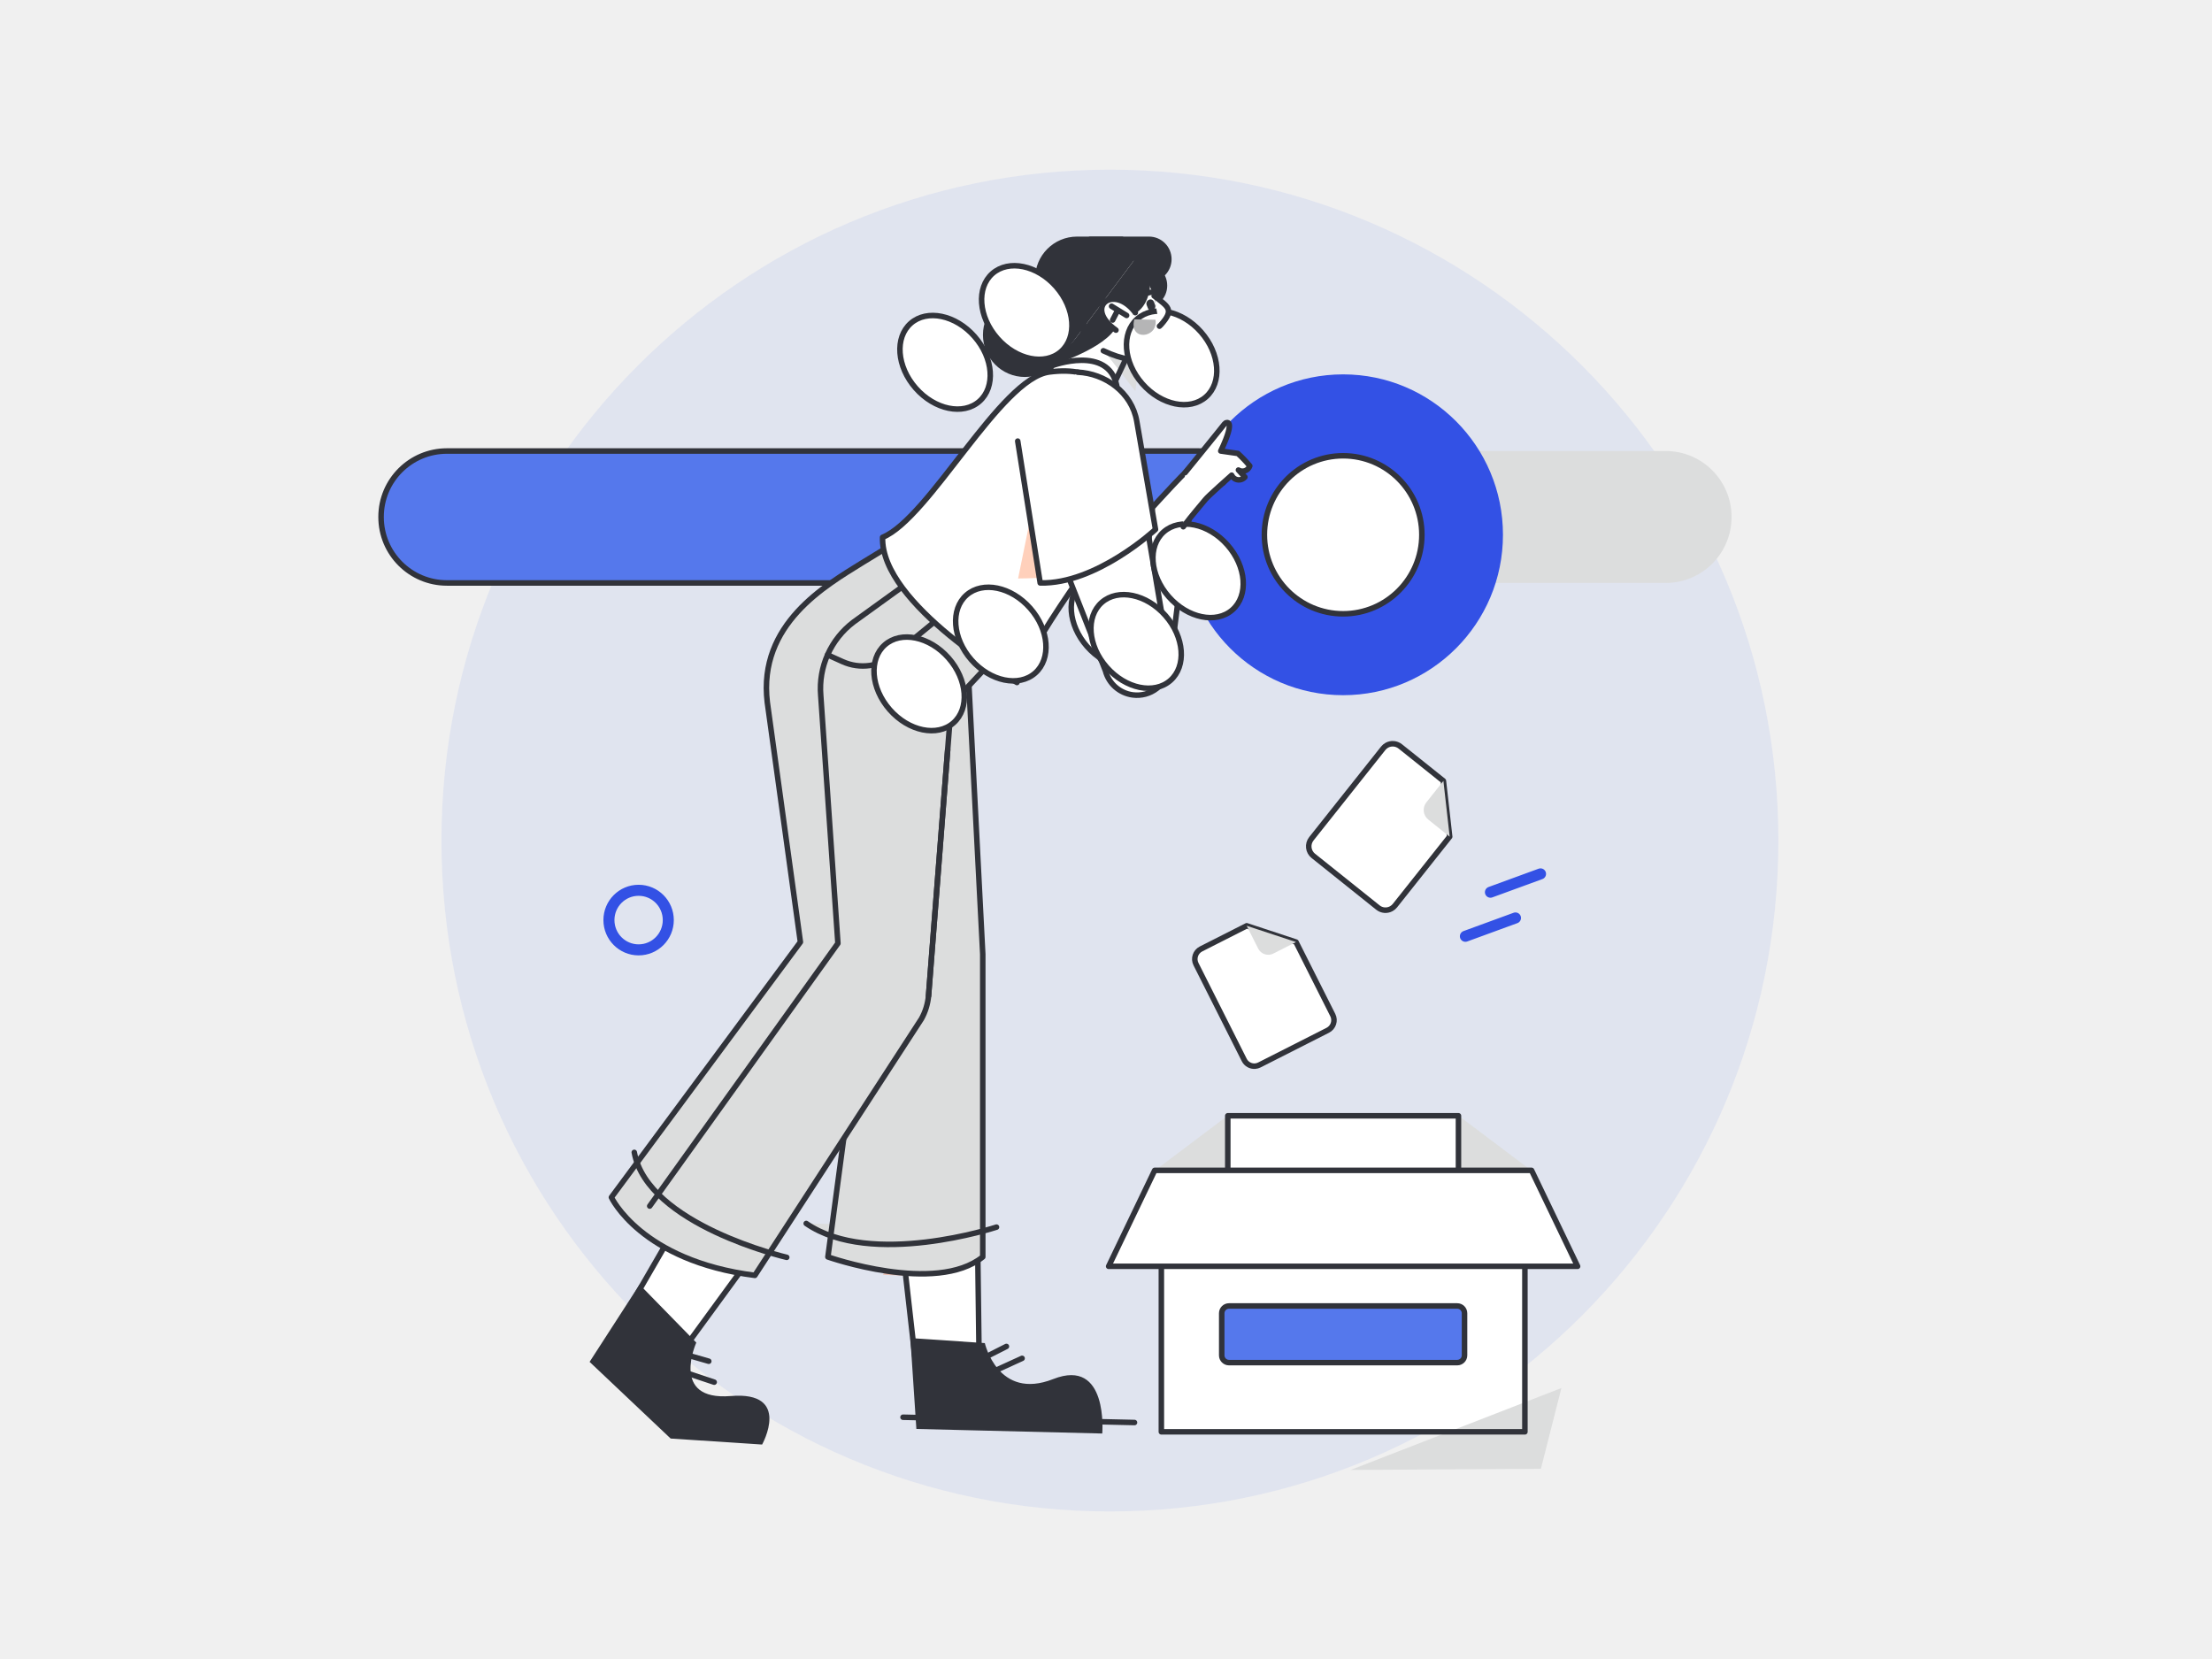
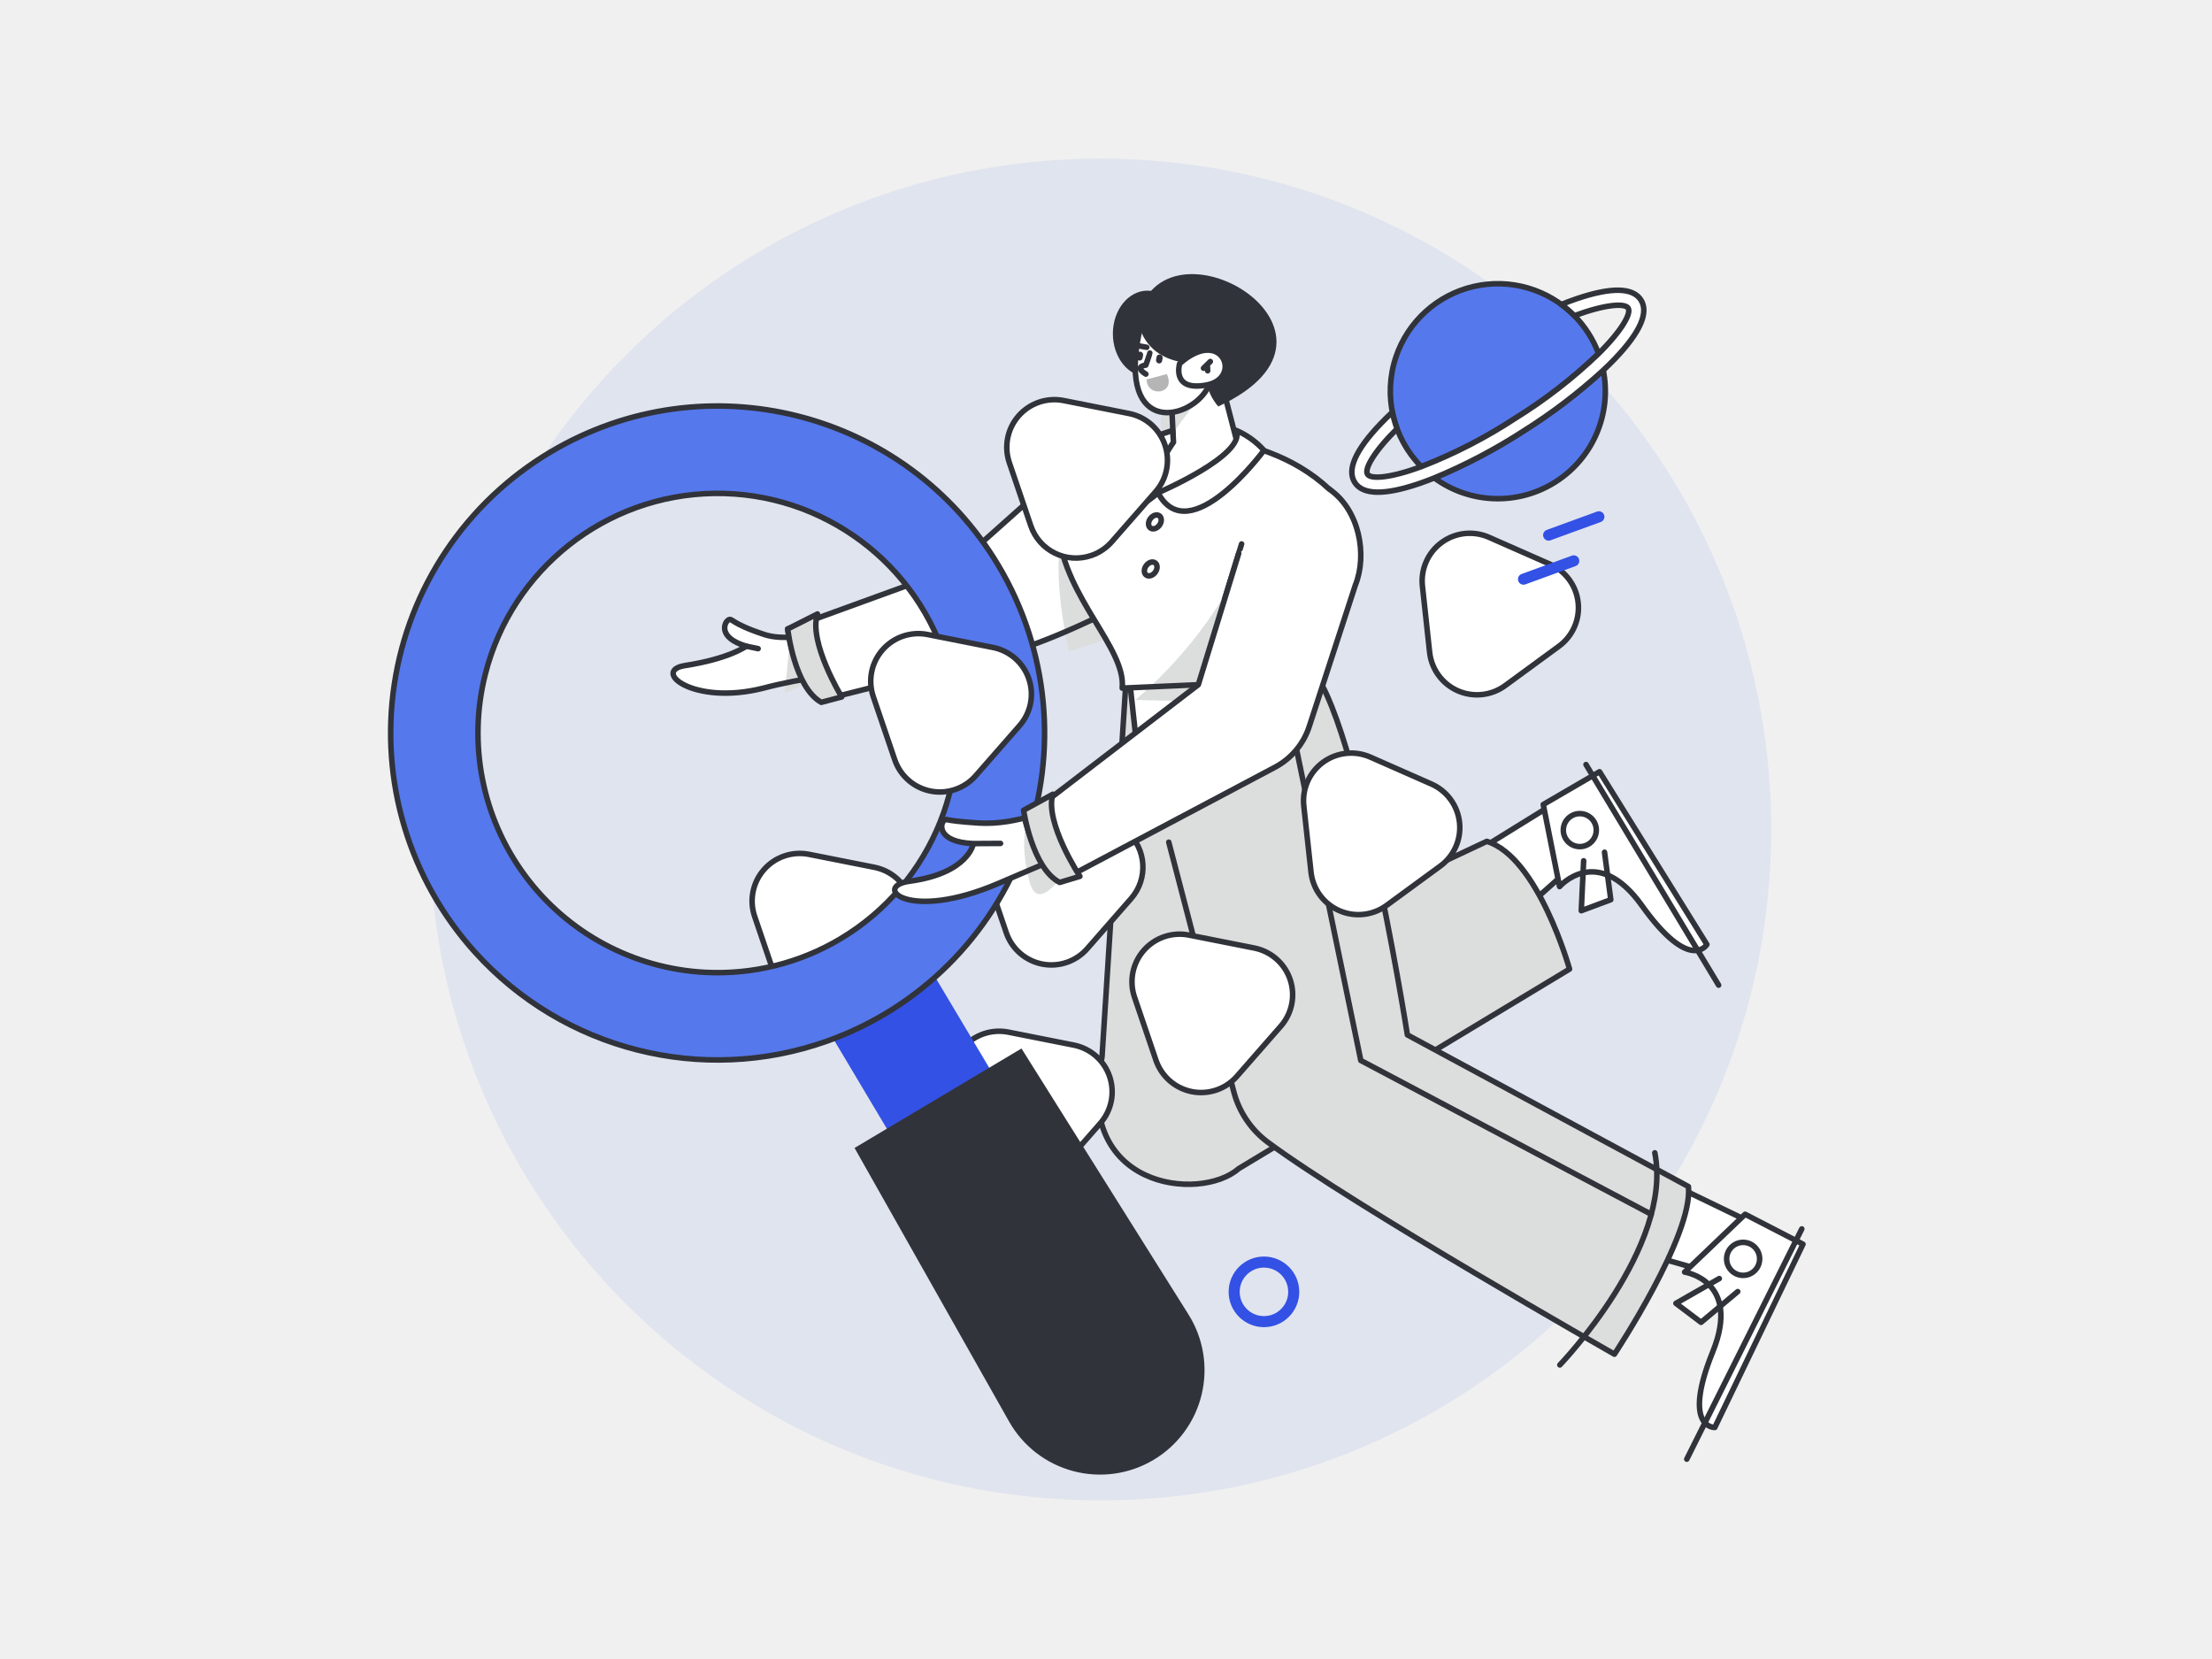
<svg xmlns="http://www.w3.org/2000/svg" viewBox="0 0 400 300" fill="none">
-   <path opacity=".1" d="M200.708 273.318c66.76 0 120.88-54.316 120.88-121.318s-54.12-121.318-120.88-121.318c-66.761 0-120.88 54.316-120.88 121.318s54.119 121.318 120.88 121.318Z" fill="#5578EC" />
-   <path d="m249.085 221.991 14.691-20.223 13.105 9.87-13.898 15.783-13.898-5.43ZM236.675 221.991l-14.692-20.223-13.104 9.87 13.898 15.783 13.898-5.43Z" fill="#DCDDDD" />
-   <path d="M263.736 201.768h-41.713v45.514h41.713v-45.514Z" fill="#fff" stroke="#31333A" stroke-width=".998" stroke-linecap="round" stroke-linejoin="round" />
-   <path d="M275.75 213.405h-65.74v45.514h65.74v-45.514Z" fill="#fff" />
-   <path d="m282.352 250.999-38.114 14.812 34.406-.207" fill="#DCDDDD" />
-   <path d="M275.75 213.405h-65.74v45.514h65.74v-45.514Z" stroke="#31333A" stroke-width=".998" stroke-linecap="round" stroke-linejoin="round" />
-   <path d="M285.28 228.989h-84.801l8.326-17.351h68.149l8.326 17.351Z" fill="#fff" />
-   <path d="M285.28 228.989h-84.801l8.326-17.351h68.149l8.326 17.351Z" stroke="#31333A" stroke-width=".998" stroke-linecap="round" stroke-linejoin="round" />
-   <path d="M263.518 236.162h-41.276c-.727 0-1.316.589-1.316 1.315v7.611c0 .726.589 1.315 1.316 1.315h41.276c.726 0 1.315-.589 1.315-1.315v-7.611c0-.726-.589-1.315-1.315-1.315Z" fill="#5578EC" stroke="#31333A" stroke-width=".998" stroke-linecap="round" stroke-linejoin="round" />
-   <path d="M301.211 81.558H80.819c-6.577 0-11.908 5.33-11.908 11.907v.043c0 6.577 5.331 11.908 11.908 11.908H301.21c6.577 0 11.908-5.331 11.908-11.908v-.043c0-6.576-5.331-11.907-11.908-11.907Z" fill="#DCDDDD" />
-   <path d="M216.735 81.558H80.819c-6.577 0-11.908 5.33-11.908 11.907v.043c0 6.577 5.331 11.908 11.908 11.908h135.916c6.577 0 11.908-5.331 11.908-11.908v-.043c0-6.576-5.331-11.907-11.908-11.907Z" fill="#5578EC" stroke="#31333A" stroke-width=".998" stroke-linecap="round" stroke-linejoin="round" />
-   <path d="M242.88 125.714c15.963 0 28.903-12.987 28.903-29.008 0-16.02-12.94-29.008-28.903-29.008s-28.903 12.988-28.903 29.008c0 16.021 12.94 29.008 28.903 29.008Z" fill="#3351E5" />
-   <path d="M242.88 110.995c7.863 0 14.237-6.397 14.237-14.288 0-7.892-6.374-14.289-14.237-14.289s-14.237 6.397-14.237 14.288c0 7.892 6.374 14.289 14.237 14.289Z" fill="#fff" stroke="#31333A" stroke-width=".998" stroke-linecap="round" stroke-linejoin="round" />
-   <path d="M196.349 48.042h10.631a3.593 3.593 0 0 1 3.591 3.591v.013a3.592 3.592 0 0 1-3.591 3.592h-10.631v-7.196Z" fill="#31333A" stroke="#31333A" stroke-width=".998" stroke-linecap="round" stroke-linejoin="round" />
-   <path d="m129.411 209.433-17.261 29.836 8.645 6.974 1.351-.244 16.971-23.246-9.706-13.32Z" fill="#fff" />
-   <path opacity=".34" d="M118.582 219.497c11.806 12.046 16.431 10.515 16.431 10.515l-7.422-13.123-2.455.406" fill="url(#a)" />
-   <path d="m129.411 209.433-17.261 29.836 8.645 6.974 1.351-.244 16.971-23.246-9.706-13.32Z" stroke="#31333A" stroke-width=".998" stroke-linecap="round" stroke-linejoin="round" />
-   <path d="m106.619 246.27 14.657 13.864 16.538 1.085s5.413-9.692-5.68-8.773c-11.04.913-6.22-9.66-6.22-9.66l-10.261-10.499-9.034 13.983Z" fill="#31333A" />
-   <path d="m121.889 244.347 6.279 1.808M121.717 247.464l7.429 2.475" stroke="#31333A" stroke-width=".998" stroke-linecap="round" stroke-linejoin="round" />
-   <path d="m162.088 215.779 3.823 33.715 10.302-.623.866-1.088-.365-28.63-14.626-3.374Z" fill="#fff" />
-   <path opacity=".34" d="M159.662 230.509c15.476 1.02 18.053-3.217 18.053-3.217l-12.822-4.76-1.595 1.948" fill="url(#b)" />
-   <path d="m162.088 215.779 3.823 33.715 10.302-.623.866-1.088-.365-28.63-14.626-3.374Z" stroke="#31333A" stroke-width=".998" stroke-linecap="round" stroke-linejoin="round" />
-   <path d="m165.71 258.398 33.614.827s1.156-13.794-8.862-9.848c-10.018 3.946-12.376-6.504-12.376-6.504l-13.466-.909 1.09 16.434Z" fill="#31333A" />
-   <path d="m163.295 256.281 41.857.955M176.325 246.349l5.667-2.87M177.935 248.777l6.892-3.145" stroke="#31333A" stroke-width=".998" stroke-linecap="round" stroke-linejoin="round" />
-   <path d="m206.133 112.06 2.258-20.286s7.096-7.877 8.171-8.309c1.075-.431 5.136 3.965 4.611 3.847-3.674-.827-.154 2.545-4.68 2.462-.721-.014-1.866 5.983-1.866 5.983l-3.122 25.041-5.802-10.033" fill="#fff" />
-   <path d="m206.133 112.06 2.258-20.286s7.096-7.877 8.171-8.309c1.075-.431 5.136 3.965 4.611 3.847-3.674-.827-.154 2.545-4.68 2.462-.721-.014-1.866 5.983-1.866 5.983l-3.122 25.041-5.802-10.033" stroke="#31333A" stroke-width=".998" stroke-linecap="round" stroke-linejoin="round" />
-   <path d="m197.156 59.273-9.448 9.828 11.299 5.44 5.933-12.47-7.784-2.798Z" fill="#fff" />
-   <path d="m198.372 61.809 6.931 8.926 1.35-9.641" fill="#DCDDDD" />
-   <path d="m197.156 59.273-9.448 9.828 11.299 5.44 5.933-12.47-7.784-2.798Z" stroke="#31333A" stroke-width=".998" stroke-linecap="round" stroke-linejoin="round" />
-   <path d="M194.767 43.28h8.118V59.34h-15.21v-8.966a7.093 7.093 0 0 1 7.092-7.093Z" fill="#31333A" stroke="#31333A" stroke-width=".998" stroke-linecap="round" stroke-linejoin="round" />
-   <path d="M197.139 43.28h10.638a3.59 3.59 0 0 1 3.584 3.598 3.597 3.597 0 0 1-3.584 3.598h-10.638" fill="#31333A" />
-   <path d="M197.139 43.28h10.638a3.59 3.59 0 0 1 3.584 3.598v0a3.597 3.597 0 0 1-3.584 3.598h-10.638" stroke="#31333A" stroke-width=".998" stroke-linecap="round" stroke-linejoin="round" />
-   <path d="M199.519 63.43c14.312 6.715 11.307-9.368 6.928-15.42-4.722-6.528-10.07 2.916-10.07 2.916l-.556 10.486" fill="#fff" />
-   <path d="M199.519 63.43c14.312 6.715 11.307-9.368 6.928-15.42-4.722-6.528-10.07 2.916-10.07 2.916l-.556 10.486" stroke="#31333A" stroke-width=".998" stroke-linecap="round" stroke-linejoin="round" />
-   <path d="m206.094 45.71-8.266-1.095-2.006 2.755-2.371 3.502-.922 4.626.33.793-1.778 3.701.531 5.048" fill="#31333A" />
-   <path d="M191.612 65.04s11.342-3.895 9.96-8.058c7.177.528 6.695-8.438 4.522-11.272" fill="#31333A" />
-   <path d="M191.612 65.04s11.342-3.895 9.96-8.058c7.177.528 6.695-8.438 4.522-11.272" stroke="#31333A" stroke-width=".998" stroke-linecap="round" stroke-linejoin="round" />
-   <path d="M185.336 67.67c3.914 0 7.087-3.185 7.087-7.113 0-3.929-3.173-7.114-7.087-7.114-3.915 0-7.088 3.185-7.088 7.114 0 3.928 3.173 7.113 7.088 7.113Z" fill="#31333A" stroke="#31333A" stroke-width=".998" stroke-linecap="round" stroke-linejoin="round" />
-   <path d="m193.002 63.033-.936.542-5.949-10.34.936-.544 5.949 10.342Z" fill="#fff" stroke="#31333A" stroke-width=".998" stroke-linecap="round" stroke-linejoin="round" />
-   <path d="M205.303 56.54c-3.891-5.23-9.415-1.054-3.501 3.161l3.501-3.16Z" fill="#fff" />
-   <path d="M205.303 56.54c-3.891-5.23-9.415-1.054-3.501 3.161" stroke="#31333A" stroke-width=".998" stroke-linecap="round" stroke-linejoin="round" />
-   <path d="m188.666 68.12 1.654-2.022s10.069-3.739 11.621 3.624" fill="#fff" />
-   <path d="m188.666 68.12 1.654-2.022s10.069-3.739 11.621 3.624" stroke="#31333A" stroke-width=".998" stroke-linecap="round" stroke-linejoin="round" />
-   <path d="M149.711 227.292s19.48 6.867 28.004 0v-54.75l-2.704-52.53-21.939 5.179 4.045 46.572-7.406 55.529Z" fill="#DCDDDD" />
-   <path d="M145.788 221.242c11.743 8.112 34.411.662 34.411.662l-34.411-.662Z" fill="#DCDDDD" />
-   <path d="M145.788 221.242c11.743 8.112 34.411.662 34.411.662" stroke="#31333A" stroke-width=".998" stroke-linecap="round" stroke-linejoin="round" />
-   <path d="M149.711 227.292s19.48 6.867 28.004 0v-54.75l-2.704-52.53-21.939 5.179 4.045 46.572-7.406 55.529Z" stroke="#31333A" stroke-width=".998" stroke-linecap="round" stroke-linejoin="round" />
-   <path d="M110.56 216.515s5.329 11.48 25.946 14.114l30.12-46.387a10.585 10.585 0 0 0 1.28-4.137l4.1-52.695 11.12-11.838-18.934-18.866-8.368 5.116c-6.405 3.999-18.79 10.99-17.071 25.183l5.986 43.35-34.179 46.16Z" fill="#DCDDDD" />
-   <path d="M114.697 208.385c2.415 13.133 27.569 18.982 27.569 18.982l-27.569-18.982Z" fill="#DCDDDD" />
-   <path d="M114.697 208.385c2.415 13.133 27.569 18.982 27.569 18.982" stroke="#31333A" stroke-width=".998" stroke-linecap="round" stroke-linejoin="round" />
-   <path d="m166.389 103.79-12.032 8.689a15.07 15.07 0 0 0-5.94 13.27l3.105 44.837-34.033 47.51" stroke="#31333A" stroke-width=".998" stroke-linecap="round" stroke-linejoin="round" />
-   <path d="m169.235 112.237-7.459 6.106a8.922 8.922 0 0 1-9.407 1.302l-2.714-1.224" stroke="#31333A" stroke-width=".998" stroke-linecap="round" stroke-linejoin="round" />
-   <path d="M110.56 216.515s5.329 11.48 25.946 14.114l30.12-46.387a10.585 10.585 0 0 0 1.28-4.137l4.1-52.695 11.12-11.838-18.934-18.866-8.368 5.116c-6.405 3.999-18.79 10.99-17.071 25.183l5.986 43.35-34.179 46.16Z" stroke="#31333A" stroke-width=".998" stroke-linecap="round" stroke-linejoin="round" />
-   <path d="M159.6 97.165c-.377 12.111 24.3 26.255 24.3 26.255 3.582-9.461 19.821-30.608 19.821-30.608l-3.771-21.95s-1.32-4.732-10.182-3.596C180.907 68.4 168.085 93.67 159.6 97.165Z" fill="#fff" />
-   <path d="M177.108 72.575c2.936-2.58 2.538-7.832-.889-11.73-3.426-3.898-8.583-4.966-11.519-2.386-2.935 2.58-2.537 7.832.889 11.73 3.427 3.898 8.584 4.966 11.519 2.386ZM208.089 119.285c2.935-2.581 2.537-7.832-.889-11.73-3.427-3.898-8.584-4.966-11.519-2.386-2.936 2.58-2.538 7.832.889 11.73 3.426 3.898 8.583 4.966 11.519 2.386ZM172.417 130.721c2.935-2.58 2.537-7.832-.889-11.73-3.427-3.898-8.584-4.966-11.519-2.386-2.936 2.581-2.537 7.832.889 11.73 3.426 3.898 8.584 4.966 11.519 2.386Z" fill="#fff" stroke="#31333A" stroke-width=".998" stroke-linecap="round" stroke-linejoin="round" />
-   <path d="M159.6 97.165c-.377 12.111 24.3 26.255 24.3 26.255 3.582-9.461 19.821-30.608 19.821-30.608l-3.771-21.95s-1.32-4.732-10.182-3.596C180.907 68.4 168.085 93.67 159.6 97.165Z" stroke="#31333A" stroke-width=".998" stroke-linecap="round" stroke-linejoin="round" />
-   <path d="m186.51 87.273 13.385 34.021a5.905 5.905 0 0 0 4.932 4.366 5.9 5.9 0 0 0 2.31-.151 5.925 5.925 0 0 0 4.227-7l-5.661-33.39-19.193 2.154Z" fill="#fff" />
-   <path opacity=".34" d="M184.103 104.607c18.336-.077 14.19-6.515 21.097-12.127 6.607-5.368-1.309-4.615-1.309-4.615l-16.987 3.016" fill="url(#c)" />
-   <path d="m186.51 87.273 13.385 34.021a5.905 5.905 0 0 0 4.932 4.366 5.9 5.9 0 0 0 2.31-.151v0a5.925 5.925 0 0 0 4.227-7l-5.661-33.39-19.193 2.154Z" stroke="#31333A" stroke-width=".998" stroke-linecap="round" stroke-linejoin="round" />
-   <path d="m184.037 79.764 4.062 25.647c10.166.261 20.852-9.68 20.852-9.68l-3.387-19.561c-.904-5.222-5.734-8.656-10.701-8.867" fill="#fff" />
-   <path d="M191.875 63.572c2.936-2.58 2.538-7.832-.889-11.73-3.426-3.898-8.583-4.966-11.519-2.386-2.935 2.58-2.537 7.832.889 11.73 3.427 3.898 8.584 4.966 11.519 2.386ZM218.076 71.774c2.935-2.58 2.537-7.832-.889-11.73-3.427-3.898-8.584-4.966-11.519-2.386-2.936 2.58-2.538 7.832.889 11.73 3.426 3.898 8.583 4.966 11.519 2.386ZM222.856 110.282c2.935-2.581 2.537-7.832-.889-11.73-3.427-3.898-8.584-4.966-11.519-2.386-2.936 2.58-2.538 7.832.889 11.73 3.426 3.898 8.584 4.966 11.519 2.386ZM187.184 121.718c2.935-2.58 2.537-7.832-.889-11.73-3.426-3.898-8.584-4.966-11.519-2.386-2.935 2.581-2.537 7.832.889 11.73 3.426 3.898 8.584 4.966 11.519 2.386ZM211.645 123.049c2.935-2.58 2.537-7.832-.889-11.73-3.427-3.898-8.584-4.966-11.519-2.386-2.936 2.581-2.537 7.832.889 11.73 3.426 3.898 8.584 4.966 11.519 2.386Z" fill="#fff" stroke="#31333A" stroke-width=".998" stroke-linecap="round" stroke-linejoin="round" />
-   <path d="m184.037 79.764 4.062 25.647c10.166.261 20.852-9.68 20.852-9.68l-3.387-19.561c-.904-5.222-5.734-8.656-10.701-8.867" stroke="#31333A" stroke-width=".998" stroke-linecap="round" stroke-linejoin="round" />
-   <path d="M208.486 56.092a.768.768 0 0 0 .396-.945l-.239-.606a.646.646 0 0 0-.639-.398.639.639 0 0 0-.256.074.76.76 0 0 0-.397.944l.239.607a.642.642 0 0 0 .896.324Z" fill="#31333A" />
-   <path d="M208.039 52.861a5.454 5.454 0 0 0-2.534 1.111l2.534-1.11Z" fill="#fff" />
-   <path d="M208.039 52.861a5.454 5.454 0 0 0-2.534 1.111" stroke="#31333A" stroke-width=".998" stroke-linecap="round" stroke-linejoin="round" />
-   <path d="m208.944 57.82-3.824-.076c-1.038 4.014 4.362 3.451 3.824.076Z" fill="#B5B5B6" />
-   <path d="m201.009 55.375 2.718 1.668M201.198 57.873l.906-1.741M171.37 135.574l-3.464 44.531" stroke="#31333A" stroke-width=".998" stroke-linecap="round" stroke-linejoin="round" />
-   <path d="M208.702 53.502c2.57 2.005 3.707 2.46 1.211 5.246a1.999 1.999 0 0 1-.243.233" fill="#fff" />
-   <path d="M208.702 53.502c2.57 2.005 3.707 2.46 1.211 5.246a1.999 1.999 0 0 1-.243.233" stroke="#31333A" stroke-width=".998" stroke-linecap="round" stroke-linejoin="round" />
-   <path d="M214.3 85.473s6.942-8.535 7.138-8.83c.195-.295 2.232-1.24-.687 4.914 0 0 2.853.394 3.098.443a22.622 22.622 0 0 1 2.153 2.26 1.397 1.397 0 0 1-2.055.736l1.174 1.276a1.429 1.429 0 0 1-1.954.218 1.42 1.42 0 0 1-.443-.561s-4.363 3.855-4.754 4.395c-.197.271-2.573 2.997-3.993 4.93" fill="#fff" />
-   <path d="M214.3 85.473s6.942-8.535 7.138-8.83c.195-.295 2.232-1.24-.687 4.914 0 0 2.853.394 3.098.443a22.622 22.622 0 0 1 2.153 2.26 1.397 1.397 0 0 1-2.055.736l1.174 1.276a1.429 1.429 0 0 1-1.954.218 1.42 1.42 0 0 1-.443-.561s-4.363 3.855-4.754 4.395c-.197.271-2.573 2.998-3.993 4.93" stroke="#31333A" stroke-width=".998" stroke-linecap="round" stroke-linejoin="round" />
-   <path d="m225.443 167.412-8.268 4.193a2.05 2.05 0 0 0-.899 2.746l8.722 17.325a2.038 2.038 0 0 0 1.971 1.117c.266-.02.527-.093.766-.214l12.376-6.276a2.049 2.049 0 0 0 .899-2.746l-6.647-13.203-8.92-2.942Z" fill="#fff" />
-   <path d="m225.443 167.412-8.268 4.193a2.05 2.05 0 0 0-.899 2.746l8.722 17.325a2.038 2.038 0 0 0 1.971 1.117c.266-.02.527-.093.766-.214l12.376-6.276a2.049 2.049 0 0 0 .899-2.746l-6.647-13.203-8.92-2.942Z" stroke="#31333A" stroke-width=".998" stroke-linecap="round" stroke-linejoin="round" />
-   <path d="M227.519 171.535a2.042 2.042 0 0 0 1.18 1.019 2.037 2.037 0 0 0 1.556-.117l4.108-2.083-8.92-2.942 2.076 4.123Z" fill="#DCDDDD" />
-   <path d="m261.013 141.213-7.804-6.242a2.193 2.193 0 0 0-2.43-.204c-.252.14-.474.328-.653.554l-12.987 16.353a2.205 2.205 0 0 0 .349 3.095l11.682 9.343a2.18 2.18 0 0 0 2.43.205c.252-.14.474-.329.653-.555l9.896-12.462-1.136-10.087Z" fill="#fff" />
-   <path d="m261.013 141.213-7.804-6.242a2.193 2.193 0 0 0-2.43-.204c-.252.14-.474.328-.653.554l-12.987 16.353a2.205 2.205 0 0 0 .349 3.095l11.682 9.343a2.18 2.18 0 0 0 2.43.205c.252-.14.474-.329.653-.555l9.896-12.462-1.136-10.087Z" stroke="#31333A" stroke-width=".998" stroke-linecap="round" stroke-linejoin="round" />
-   <path d="M257.923 145.104a2.209 2.209 0 0 0 .348 3.094l3.877 3.102-1.135-10.087-3.09 3.891Z" fill="#DCDDDD" />
-   <path d="M115.481 171.766c2.964 0 5.367-2.412 5.367-5.387 0-2.974-2.403-5.386-5.367-5.386s-5.367 2.412-5.367 5.386c0 2.975 2.403 5.387 5.367 5.387ZM269.519 161.339l9.056-3.313M264.99 169.308l9.057-3.313" stroke="#3351E5" stroke-width="1.996" stroke-linecap="round" stroke-linejoin="round" />
-   <defs>
-     <linearGradient id="a" x1="120.822" y1="216.547" x2="135.768" y2="228.863" gradientUnits="userSpaceOnUse">
-       <stop offset=".101" stop-color="#FF7638" />
-       <stop offset=".885" stop-color="#FF3929" />
-     </linearGradient>
-     <linearGradient id="b" x1="159.662" y1="226.6" x2="177.715" y2="226.6" gradientUnits="userSpaceOnUse">
-       <stop offset=".101" stop-color="#FF7638" />
-       <stop offset=".885" stop-color="#FF3929" />
-     </linearGradient>
-     <linearGradient id="c" x1="184.103" y1="96.218" x2="207.832" y2="96.218" gradientUnits="userSpaceOnUse">
-       <stop offset=".101" stop-color="#FF7638" />
-       <stop offset=".885" stop-color="#FF3929" />
-     </linearGradient>
-   </defs>
+   <path opacity=".1" d="M198.969 271.318c67.002 0 121.318-54.316 121.318-121.318S265.971 28.682 198.969 28.682 77.651 82.998 77.651 150s54.316 121.318 121.318 121.318Z" fill="#5578EC" />
+   <path d="M289.073 63.95a19.489 19.489 0 0 0-4.373-6.86 19.446 19.446 0 0 0-32.276 7.475 19.438 19.438 0 0 0 4.585 19.824 91.146 91.146 0 0 0 16.98-8.733 91.12 91.12 0 0 0 15.084-11.706Z" fill="#5578EC" />
+   <path d="M289.073 63.95a19.489 19.489 0 0 0-4.373-6.86 19.446 19.446 0 0 0-32.276 7.475 19.438 19.438 0 0 0 4.585 19.824 91.146 91.146 0 0 0 16.98-8.733 91.12 91.12 0 0 0 15.084-11.706v0Z" stroke="#31333A" stroke-linecap="round" stroke-linejoin="round" />
+   <path d="M259.37 86.426a19.443 19.443 0 0 0 30.553-19.475 100.128 100.128 0 0 1-14.461 11.016 100.174 100.174 0 0 1-16.092 8.459Z" fill="#5578EC" />
+   <path d="M259.37 86.426a19.443 19.443 0 0 0 30.553-19.475 100.128 100.128 0 0 1-14.461 11.016 100.174 100.174 0 0 1-16.092 8.459v0Z" stroke="#31333A" stroke-linecap="round" stroke-linejoin="round" />
+   <path d="M296.731 54.245c-1.447-2.27-5.34-2.35-11.572-.24a56.12 56.12 0 0 0-2.82 1.048c.841.614 1.63 1.295 2.361 2.037 5.626-2.073 9.127-2.303 9.721-1.372.593.931-1.093 4.007-5.348 8.232a91.084 91.084 0 0 1-15.085 11.706 91.084 91.084 0 0 1-16.98 8.733c-5.626 2.073-9.126 2.303-9.72 1.372-.594-.932 1.093-4.008 5.347-8.233a19.39 19.39 0 0 1-.85-3 56.802 56.802 0 0 0-2.14 2.114c-4.545 4.758-6.115 8.322-4.668 10.592 1.447 2.27 5.34 2.35 11.572.24.908-.308 1.852-.66 2.82-1.048a100.174 100.174 0 0 0 16.092-8.459 100.12 100.12 0 0 0 14.461-11.016 56.209 56.209 0 0 0 2.14-2.114c4.546-4.758 6.116-8.322 4.669-10.592Z" fill="#fff" />
+   <path d="M296.731 54.245c-1.447-2.27-5.34-2.35-11.572-.24a56.12 56.12 0 0 0-2.82 1.048c.841.614 1.63 1.295 2.361 2.037 5.626-2.073 9.127-2.303 9.721-1.372.593.931-1.093 4.007-5.348 8.232a91.084 91.084 0 0 1-15.085 11.706 91.084 91.084 0 0 1-16.98 8.733c-5.626 2.073-9.126 2.303-9.72 1.372-.594-.932 1.093-4.008 5.347-8.233a19.39 19.39 0 0 1-.85-3 56.802 56.802 0 0 0-2.14 2.114c-4.545 4.758-6.115 8.322-4.668 10.592 1.447 2.27 5.34 2.35 11.572.24.908-.308 1.852-.66 2.82-1.048a100.174 100.174 0 0 0 16.092-8.459 100.12 100.12 0 0 0 14.461-11.016 56.209 56.209 0 0 0 2.14-2.114c4.546-4.758 6.116-8.322 4.669-10.592Z" stroke="#31333A" stroke-linecap="round" stroke-linejoin="round" />
+   <path d="m308.165 229.786 7.656-9.114-25.239-12.207-5.895 14.643 23.478 6.678Z" fill="#fff" />
+   <path d="m308.165 229.786 7.656-9.114-25.239-12.207-5.895 14.643 23.478 6.678Z" stroke="#31333A" stroke-linecap="round" stroke-linejoin="round" />
+   <path d="m326.038 224.989-10.464-5.409-10.942 10.454s10.301 1.521 5.09 14.407c-5.634 13.93.367 13.69.367 13.69l15.949-33.142Z" fill="#fff" />
+   <path d="m325.821 222.229-20.8 41.635" stroke="#31333A" stroke-linecap="round" stroke-linejoin="round" />
+   <path d="M315.216 230.626a2.984 2.984 0 1 0-.002-5.968 2.984 2.984 0 0 0 .002 5.968Z" fill="#fff" stroke="#31333A" stroke-linecap="round" stroke-linejoin="round" />
+   <path d="m310.905 231.203-7.847 4.48 4.546 3.436 6.636-5.559" fill="#fff" />
+   <path d="m310.905 231.203-7.847 4.48 4.546 3.436 6.636-5.559" stroke="#31333A" stroke-linecap="round" stroke-linejoin="round" />
+   <path d="m326.038 224.989-10.464-5.409-10.942 10.454s10.301 1.521 5.09 14.407c-5.634 13.93.367 13.69.367 13.69l15.949-33.142Z" stroke="#31333A" stroke-linecap="round" stroke-linejoin="round" />
+   <path d="m283.707 157.212-3.585-11.351-23.841 14.752 9.196 12.83 18.23-16.231Z" fill="#fff" />
+   <path d="m283.707 157.212-3.585-11.351-23.841 14.752 9.196 12.83 18.23-16.231Z" stroke="#31333A" stroke-linecap="round" stroke-linejoin="round" />
+   <path d="m289.246 139.554-10.178 5.93 2.952 14.842s6.81-7.877 14.89 3.433c8.734 12.227 11.75 7.034 11.75 7.034l-19.414-31.239Z" fill="#fff" />
+   <path d="m286.8 138.256 23.981 39.889" stroke="#31333A" stroke-linecap="round" stroke-linejoin="round" />
+   <path d="M285.68 153.095a2.984 2.984 0 1 0 0-5.968 2.984 2.984 0 0 0 0 5.968Z" fill="#fff" stroke="#31333A" stroke-linecap="round" stroke-linejoin="round" />
+   <path d="m286.373 155.658-.43 9.026 5.339-1.993-1.132-8.583" fill="#fff" />
+   <path d="m286.373 155.658-.43 9.026 5.339-1.993-1.132-8.583" stroke="#31333A" stroke-linecap="round" stroke-linejoin="round" />
+   <path d="m289.246 139.554-10.178 5.93 2.952 14.842s6.81-7.877 14.89 3.433c8.734 12.227 11.75 7.034 11.75 7.034l-19.414-31.239Z" stroke="#31333A" stroke-linecap="round" stroke-linejoin="round" />
+   <path d="M224.261 100.137c-1.263 15.543-19.031 25.621-19.031 25.621l24.67 2.442-4.174-18.739" fill="#DCDDDD" />
+   <path d="M268.864 152.143c9.297 2.846 14.959 23.098 14.959 23.098l-59.85 36.1c-6.935 6.076-30.016 3.599-24.692-20.194l4.361-68.45 28.748-4.915-2.115 52.499 38.589-18.138Z" fill="#DCDDDD" />
+   <path d="m213.714 135.214 28.061 79.566-4.678-64.211-15.127-8.648" fill="#DCDDDD" />
+   <path d="m213.714 135.214 28.061 79.566-4.678-64.211-15.127-8.648" stroke="#31333A" stroke-linecap="round" stroke-linejoin="round" />
+   <path d="M268.864 152.143c9.297 2.846 14.959 23.098 14.959 23.098l-59.85 36.1c-6.935 6.076-30.016 3.599-24.692-20.194l4.361-68.45 28.748-4.915-2.115 52.499 38.589-18.138Z" stroke="#31333A" stroke-linecap="round" stroke-linejoin="round" />
+   <path d="M203.642 122.697s21.986-3.204 31.109-3.204c9.122 0 19.751 67.649 19.751 67.649l50.818 27.425c.92 8.74-13.382 30.312-13.382 30.312s-47.064-26.741-62.711-38.353a16.631 16.631 0 0 1-6.14-9.186l-11.735-45.048" fill="#DCDDDD" />
+   <path d="M299.243 208.466c3.371 17.027-17.175 38.357-17.175 38.357" stroke="#31333A" stroke-linecap="round" stroke-linejoin="round" />
+   <path d="m232.95 128.2 13.126 63.565 52.521 27.815" stroke="#31333A" stroke-linecap="round" stroke-linejoin="round" />
+   <path d="M203.642 122.697s21.986-3.204 31.109-3.204c9.122 0 19.751 67.649 19.751 67.649l50.818 27.425c.919 8.74-13.382 30.312-13.382 30.312s-47.064-26.741-62.711-38.353a16.631 16.631 0 0 1-6.14-9.186l-11.735-45.048" stroke="#31333A" stroke-linecap="round" stroke-linejoin="round" />
+   <path d="M155.009 112.016s-10.539 4.771-16.774 2.73c-6.235-2.042-5.771-3.045-6.506-2.643-.734.402-2.018 3.195 3.218 4.744 0 0-2.948 2.243-11.069 3.508-6.139.957 1.534 7.277 14.116 4.094a80.836 80.836 0 0 1 21.972-2.666l-4.957-9.767Z" fill="#fff" />
+   <path d="M142.954 114.931c-.322 3.424-1.07 10.406-1.07 10.406l6.815-2.921-4.247-6.308" fill="#DCDDDD" />
+   <path d="M155.009 112.016s-10.539 4.771-16.774 2.73c-6.235-2.042-5.771-3.045-6.506-2.643-.734.402-2.018 3.195 3.218 4.744 0 0-2.948 2.243-11.069 3.508-6.139.957 1.534 7.277 14.116 4.094a80.836 80.836 0 0 1 21.972-2.666l-4.957-9.767Z" stroke="#31333A" stroke-linecap="round" stroke-linejoin="round" />
+   <path d="M142.443 113.737s1.307 10.06 5.924 12.934l31.998-8.063c18.126-4.693 43.897-21.505 43.897-21.505l-28.383-15.33-23.748 21.173-29.688 10.791Z" fill="#fff" />
+   <path d="M192.449 95.852c-2.729 6.902.853 21.93.853 21.93l16.533-5.312-11.344-11.718" fill="#DCDDDD" />
+   <path d="m227.537 120.872-11.029-4.86a8.613 8.613 0 0 0-11.359 4.41 8.625 8.625 0 0 0-.682 4.408l1.306 11.981a8.603 8.603 0 0 0 1.614 4.158 8.611 8.611 0 0 0 12.042 1.861l9.724-7.121a8.623 8.623 0 0 0 3.475-7.885 8.623 8.623 0 0 0-5.091-6.952ZM196.603 171.554l7.94-9.068a8.618 8.618 0 0 0-.806-12.158 8.613 8.613 0 0 0-4.001-1.97l-11.823-2.343a8.62 8.62 0 0 0-8.157 2.776 8.608 8.608 0 0 0-1.675 8.452l3.882 11.41a8.618 8.618 0 0 0 14.64 2.901ZM154.986 180.03l7.94-9.067a8.621 8.621 0 0 0 1.675-8.452 8.627 8.627 0 0 0-6.483-5.677l-11.822-2.342a8.61 8.61 0 0 0-8.157 2.775 8.612 8.612 0 0 0-1.675 8.452l3.882 11.41a8.612 8.612 0 0 0 6.482 5.677 8.62 8.62 0 0 0 8.158-2.776ZM258.838 141.774l-11.029-4.861a8.624 8.624 0 0 0-8.566.933 8.623 8.623 0 0 0-3.475 7.885l1.305 11.982a8.623 8.623 0 0 0 5.091 6.952 8.614 8.614 0 0 0 8.566-.934l9.724-7.121a8.61 8.61 0 0 0 3.475-7.884 8.623 8.623 0 0 0-5.091-6.952ZM223.677 194.628l7.94-9.067a8.621 8.621 0 0 0 1.675-8.453 8.623 8.623 0 0 0-6.483-5.676l-11.822-2.343a8.62 8.62 0 0 0-8.158 2.776 8.62 8.62 0 0 0-1.674 8.452l3.882 11.41a8.618 8.618 0 0 0 14.64 2.901ZM191.04 212.183l7.94-9.068a8.622 8.622 0 0 0 1.675-8.452 8.618 8.618 0 0 0-6.483-5.676l-11.822-2.343a8.616 8.616 0 0 0-9.832 11.228l3.882 11.41a8.623 8.623 0 0 0 6.483 5.676 8.618 8.618 0 0 0 8.157-2.775Z" fill="#fff" stroke="#31333A" stroke-linecap="round" stroke-linejoin="round" />
+   <path d="M142.443 113.737s1.307 10.06 5.924 12.934l31.998-8.063c18.126-4.693 43.897-21.505 43.897-21.505l-28.383-15.33-23.748 21.173-29.688 10.791Z" stroke="#31333A" stroke-linecap="round" stroke-linejoin="round" />
+   <path d="M195.879 81.772a9.327 9.327 0 0 1 4.668-2.128c5.915-.89 26.865-3.314 39.793 8.785a5.099 5.099 0 0 1 1.633 4.769c-1.557 7.335-14.976 25.746-11.721 30.018l-27.322 1.215c.718-7.18-10.313-16.303-11.518-28.197" fill="#fff" />
+   <path d="M223.81 103.459a78.553 78.553 0 0 1-18.513 23.12l20.03.424-.231-11.285" fill="#DCDDDD" />
+   <path d="M195.879 81.772a9.327 9.327 0 0 1 4.668-2.128c5.915-.89 26.865-3.314 39.793 8.785a5.099 5.099 0 0 1 1.633 4.769c-1.557 7.335-14.976 25.746-11.721 30.018l-27.322 1.215c.718-7.18-10.313-16.303-11.518-28.197" stroke="#31333A" stroke-linecap="round" stroke-linejoin="round" />
+   <path d="M207.499 68.129c3.455 0 6.256-3.486 6.256-7.786 0-4.3-2.801-7.785-6.256-7.785-3.454 0-6.255 3.485-6.255 7.785 0 4.3 2.801 7.786 6.255 7.786Z" fill="#31333A" />
+   <path d="m219.829 65.095 3.825 14.7s-2.751 8.02-14.25 9.32c-4.245.48 2.753-9.864 2.753-9.864l-.716-15.62 8.388 1.464Z" fill="#fff" />
+   <path d="m210.283 80.74 6.611-8.905-4.389.357-2.679 3.387" fill="#DCDDDD" />
+   <path d="m219.829 65.095 3.825 14.7s-2.751 8.02-14.25 9.32c-4.245.48 2.753-9.864 2.753-9.864l-.716-15.62 8.388 1.464Z" stroke="#31333A" stroke-linecap="round" stroke-linejoin="round" />
+   <path d="M218.215 70.445c-3.407 5.8-16.908 8.501-11.791-12.241.412-1.67 11.791-1.26 11.791-1.26s3.408 7.7 0 13.5Z" fill="#fff" stroke="#31333A" stroke-linecap="round" stroke-linejoin="round" />
+   <path d="M205.666 57.867c2.07 9.54 12.563 7.673 12.563 7.673a9.17 9.17 0 0 0 2.074 7.96c28.892-13.402-10.407-36.334-14.637-15.633Z" fill="#31333A" />
+   <path d="M213.313 65.757c7.652-6.794 11.414 2.59 4.934 3.85-6.481 1.26-4.934-3.85-4.934-3.85Z" fill="#fff" stroke="#31333A" stroke-linecap="round" stroke-linejoin="round" />
+   <path d="M207.928 63.848c.007.099-.728 2.179-.728 2.179-2.235.329.007 1.621.007 1.621" fill="#fff" />
+   <path d="M207.928 63.848c.007.099-.728 2.179-.728 2.179-2.235.329.007 1.621.007 1.621" stroke="#31333A" stroke-linecap="round" stroke-linejoin="round" />
+   <path d="M205.965 65.194a.574.574 0 0 1-.448-.66l.096-.515a.53.53 0 0 1 .433-.427.578.578 0 0 1 .662.666l-.096.516a.547.547 0 0 1-.081.198.552.552 0 0 1-.352.229.534.534 0 0 1-.214-.007Z" fill="#31333A" />
+   <path d="m204.724 62.325 2.641.48" stroke="#31333A" stroke-linecap="round" stroke-linejoin="round" />
+   <path d="M209.496 65.711a.576.576 0 0 1-.447-.66l.096-.515a.528.528 0 0 1 .433-.427.576.576 0 0 1 .661.666l-.095.516a.547.547 0 0 1-.235.349.53.53 0 0 1-.413.071Z" fill="#31333A" />
+   <path d="m209.124 62.847 2.642.479" stroke="#31333A" stroke-linecap="round" stroke-linejoin="round" />
+   <path d="m207.337 68.614 3.666-.966c1.734 3.626-3.565 4.343-3.666.966Z" fill="#B5B5B6" />
+   <path d="m217.63 66.58 1.234-1.205M218.383 67.043l-.062-1.066" stroke="#31333A" stroke-linecap="round" stroke-linejoin="round" />
+   <path d="m147.823 111.025-5.38 2.712s1.181 10.544 6.076 13.266l3.69-.973s-6.072-9.948-4.386-15.005Z" fill="#DCDDDD" stroke="#31333A" stroke-linecap="round" stroke-linejoin="round" />
+   <path d="m161.574 164.047-18.503 11.026 24.155 40.534 18.502-11.026-24.154-40.534Z" fill="#3351E5" />
+   <path d="M208.596 263.993a18.9 18.9 0 0 1-14.523 2.03 18.886 18.886 0 0 1-11.601-8.969l-27.941-49.467 30.185-17.987 30.21 48.116a18.878 18.878 0 0 1 2.644 6.996 18.881 18.881 0 0 1-3.433 14.256 18.897 18.897 0 0 1-5.541 5.025Z" fill="#31333A" />
+   <path d="M99.502 81.761a59.122 59.122 0 0 0-13.642 90.383 59.121 59.121 0 0 0 63.684 16.125 59.12 59.12 0 0 0 31.014-85.985 59.126 59.126 0 0 0-81.055-20.523Zm52.452 88.019a43.352 43.352 0 0 1-24.423 6.051 43.342 43.342 0 0 1-39.775-53.918 43.337 43.337 0 1 1 64.198 47.867Z" fill="#5578EC" />
+   <path d="M99.502 81.761a59.122 59.122 0 0 0-13.642 90.383 59.121 59.121 0 0 0 63.684 16.125 59.12 59.12 0 0 0 31.014-85.985 59.126 59.126 0 0 0-81.055-20.523v0Zm52.452 88.019a43.352 43.352 0 0 1-24.423 6.051 43.342 43.342 0 0 1-39.775-53.918 43.337 43.337 0 1 1 64.198 47.867v0Z" stroke="#31333A" stroke-linecap="round" stroke-linejoin="round" />
+   <path d="M223.538 77.824a14.43 14.43 0 0 1 5.024 3.612s-13.51 18.312-19.158 7.678c0 0 16.055-6.875 14.134-11.29Z" fill="#fff" stroke="#31333A" stroke-linecap="round" stroke-linejoin="round" />
+   <path d="M209.404 89.114c-8.664 7.785-8.959-5.095-.301-10.28l2.955-1.01.148 2.14s-4.909 6.796-2.802 9.15ZM209.663 94.977c.445-.608.441-1.369-.011-1.7-.451-.33-1.178-.106-1.624.502-.446.608-.441 1.37.01 1.7.452.331 1.179.106 1.625-.502ZM208.902 103.485c.446-.608.441-1.369-.01-1.7-.451-.331-1.179-.106-1.624.502-.446.608-.441 1.369.01 1.7.452.331 1.179.106 1.624-.502Z" fill="#fff" stroke="#31333A" stroke-linecap="round" stroke-linejoin="round" />
+   <path d="m224.523 98.363-3.085 10.027M221.438 126.671l-4.748-2.853M137.092 117.298l-2.144-.45" stroke="#31333A" stroke-linecap="round" stroke-linejoin="round" />
+   <path d="M191.145 145.784s-6.901 3.509-14.208 3.042c-7.307-.468-5.591-.964-6.267-.4-.677.563-1.178 3.852 5.35 4.12 0 0-.842 5.365-11.532 6.807-6.839.924-.4 7.479 16.134.362a2611.974 2611.974 0 0 1 23.078-9.805l-12.555-4.126Z" fill="#fff" />
+   <path d="M188.504 144.131c-3.228 1.97-4.268 8.031-2.333 15.3 1.934 7.269 8.505-5.271 8.505-5.271l-2.675-12.162" fill="#DCDDDD" />
+   <path d="M191.145 145.784s-6.901 3.509-14.208 3.042c-7.307-.468-5.591-.964-6.267-.4-.677.563-1.178 3.852 5.35 4.12 0 0-.842 5.365-11.532 6.807-6.839.924-.4 7.479 16.134.362a2611.974 2611.974 0 0 1 23.078-9.805l-12.555-4.126ZM180.927 152.518l-4.907.027" stroke="#31333A" stroke-linecap="round" stroke-linejoin="round" />
+   <path d="m224.002 100.057-7.312 23.762-31.414 24.091s1.835 8.347 6.241 11.521l39.139-20.745a12.852 12.852 0 0 0 6.13-7.416l8.307-25.47c2.186-5.402.778-13.609-4.753-17.371" fill="#fff" />
+   <path d="m176.436 140.279 7.94-9.067a8.612 8.612 0 0 0 1.675-8.452 8.61 8.61 0 0 0-6.482-5.677l-11.822-2.342a8.62 8.62 0 0 0-8.158 2.775 8.62 8.62 0 0 0-1.674 8.452l3.882 11.41a8.612 8.612 0 0 0 6.482 5.677 8.62 8.62 0 0 0 8.157-2.776ZM280.289 102.023l-11.029-4.86a8.618 8.618 0 0 0-12.041 8.817l1.305 11.982a8.623 8.623 0 0 0 5.091 6.952 8.624 8.624 0 0 0 8.566-.933l9.724-7.122a8.622 8.622 0 0 0 3.475-7.884 8.614 8.614 0 0 0-5.091-6.952ZM201.04 97.974l7.94-9.068a8.612 8.612 0 0 0 1.675-8.452 8.614 8.614 0 0 0-6.482-5.676l-11.823-2.343a8.615 8.615 0 0 0-9.832 11.228l3.883 11.41a8.612 8.612 0 0 0 10.932 5.381 8.611 8.611 0 0 0 3.707-2.48Z" fill="#fff" stroke="#31333A" stroke-linecap="round" stroke-linejoin="round" />
+   <path d="m224.002 100.057-7.312 23.762-31.414 24.091s1.835 8.347 6.241 11.521l39.139-20.745a12.852 12.852 0 0 0 6.13-7.416l8.307-25.47c2.186-5.402.778-13.609-4.753-17.371" stroke="#31333A" stroke-linecap="round" stroke-linejoin="round" />
+   <path d="m190.38 143.627-5.283 2.895s1.543 10.497 6.528 13.049l3.654-1.099s-6.409-9.734-4.899-14.845Z" fill="#DCDDDD" stroke="#31333A" stroke-linecap="round" stroke-linejoin="round" />
+   <path d="M228.563 238.993a5.386 5.386 0 1 0 0-10.772 5.386 5.386 0 0 0 0 10.772ZM280.041 96.765l9.089-3.313M275.496 104.734l9.09-3.313" stroke="#3351E5" stroke-width="2" stroke-linecap="round" stroke-linejoin="round" />
</svg>
